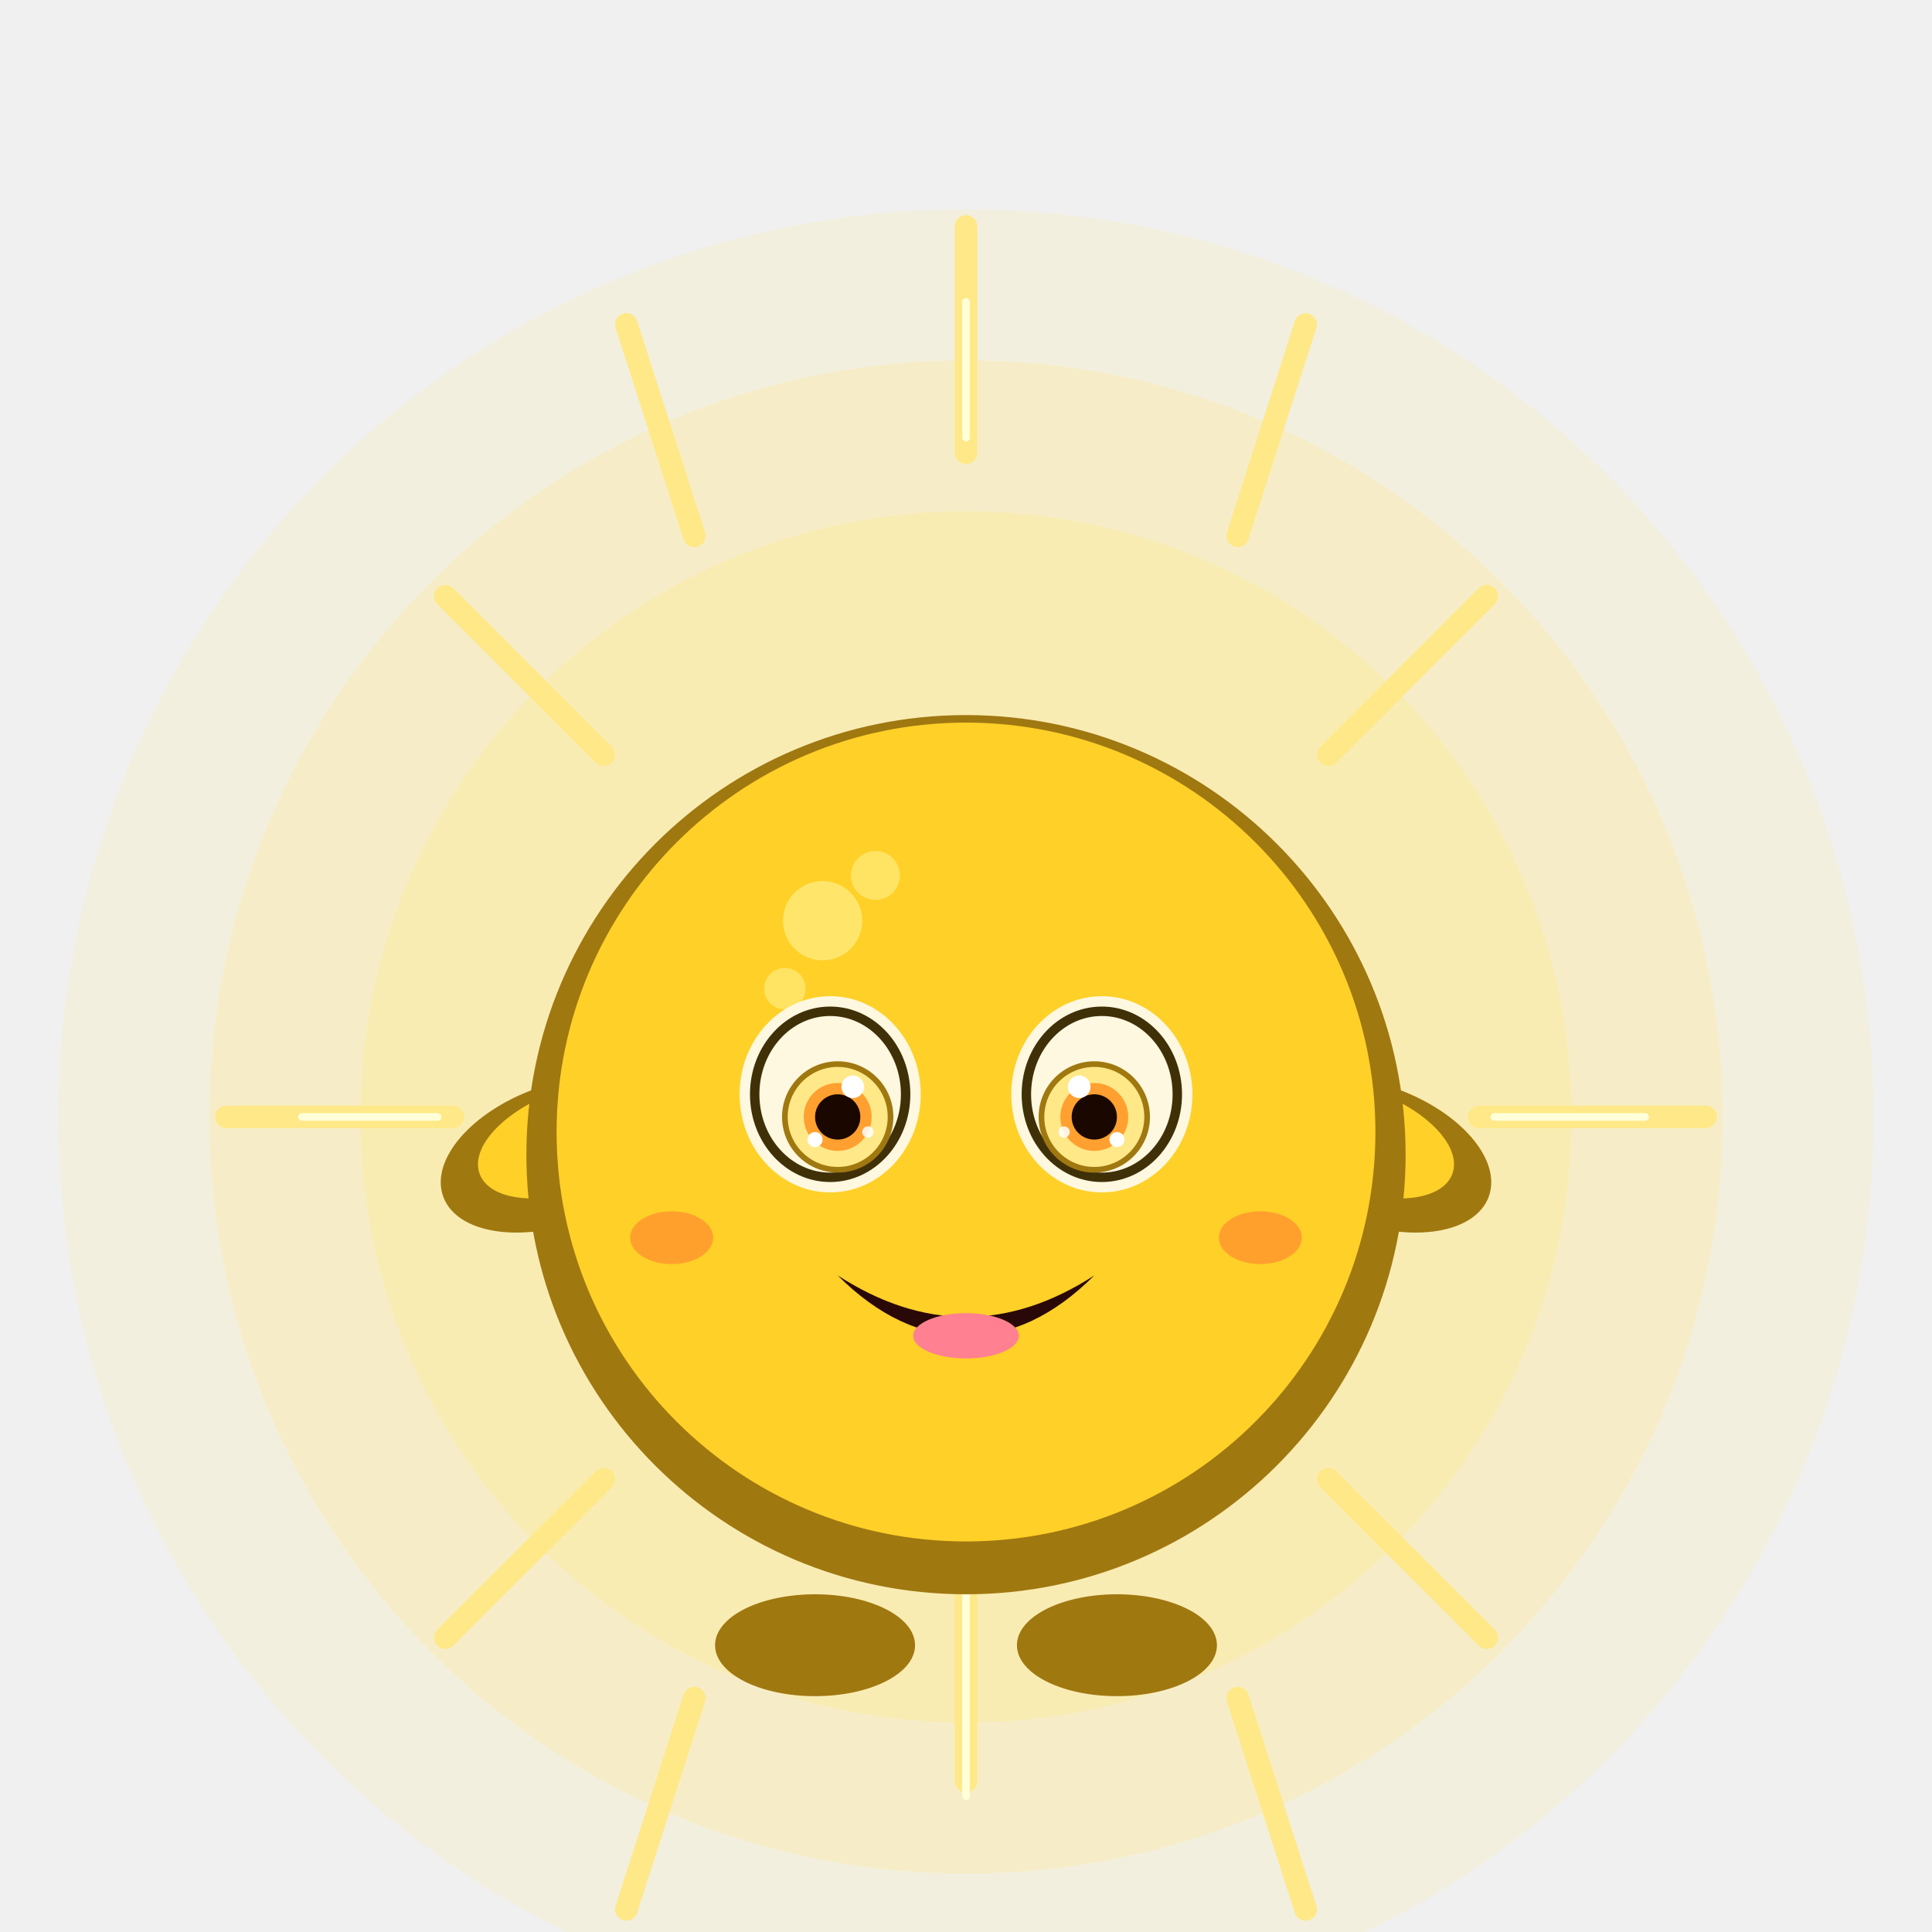
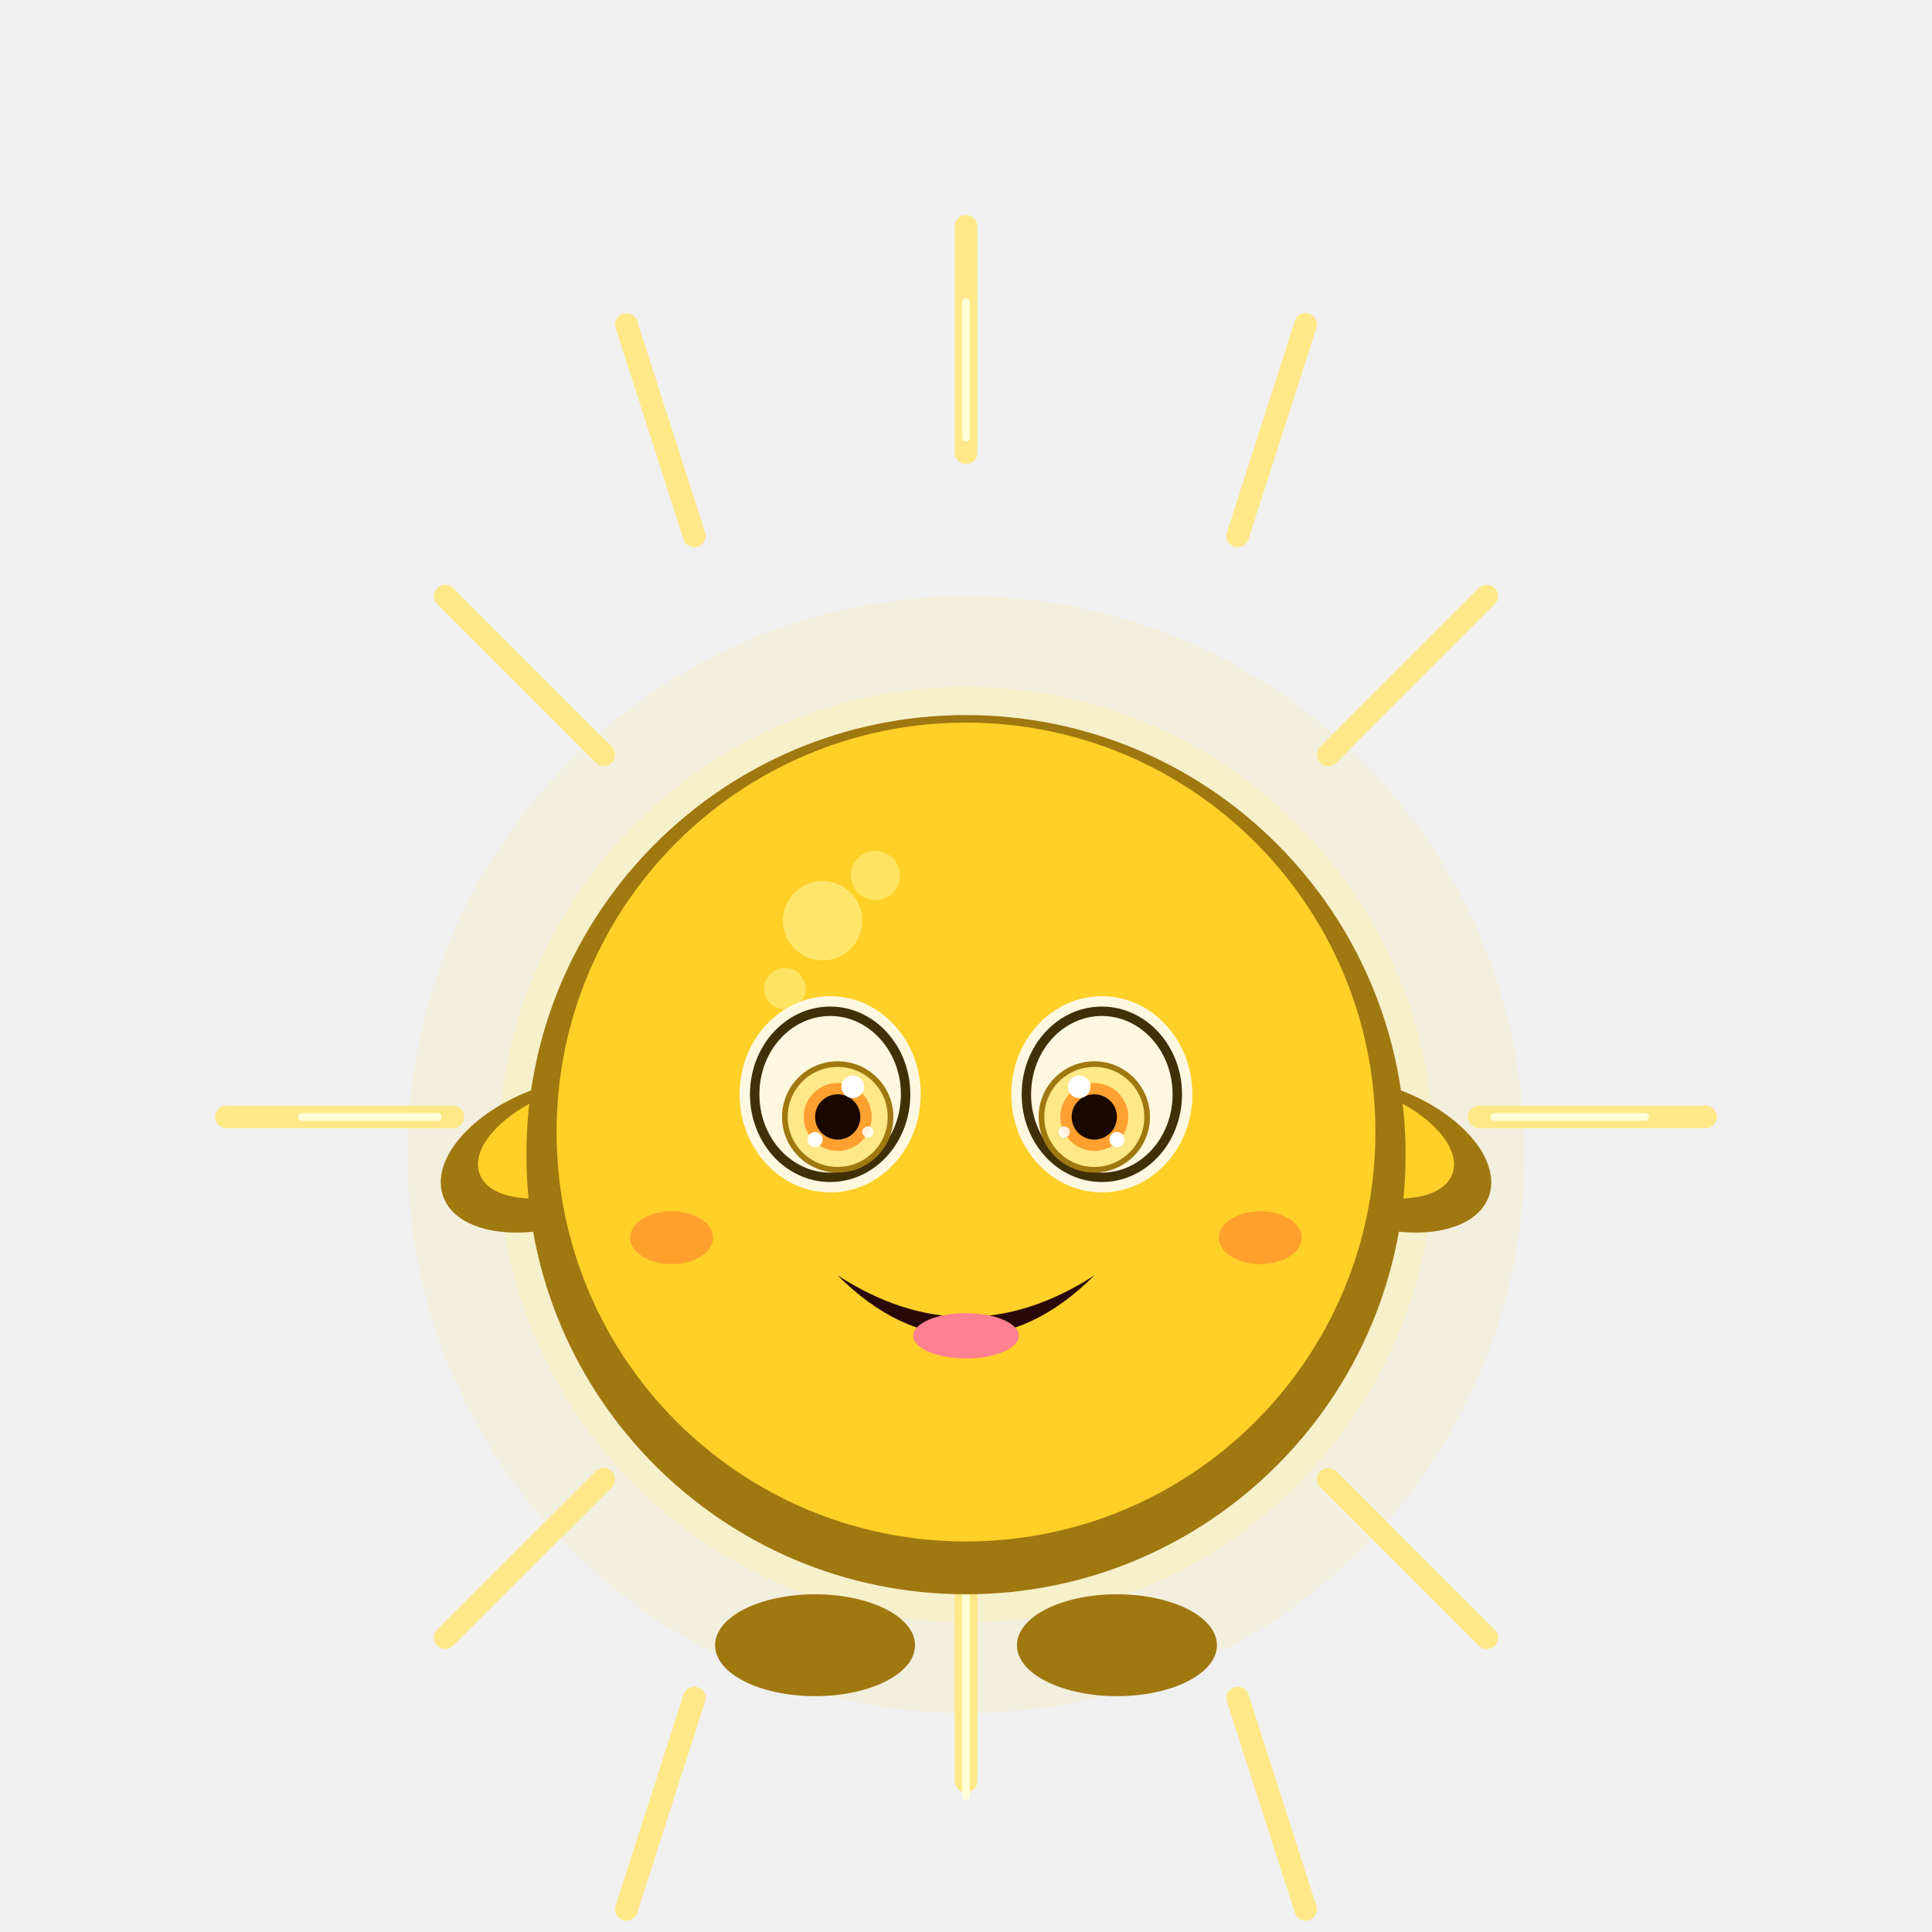
<svg xmlns="http://www.w3.org/2000/svg" viewBox="0 0 512 512" width="512" height="512">
  <style>
    .body-base       { fill: #ffd028; }
    .body-base       { stroke: #ffd028; }
    .body-shadow     { fill: #a07810; }
    .body-shadow     { stroke: #a07810; }
    .body-highlight  { fill: #fff088; }
    .body-highlight  { stroke: #fff088; }
    .body-stroke     { fill: #403008; }
    .body-stroke     { stroke: #403008; }
    .accent-base     { fill: #ffe888; }
    .accent-base     { stroke: #ffe888; }
    .accent-shadow   { fill: #a08820; }
    .accent-shadow   { stroke: #a08820; }
    .accent-highlight{ fill: #ffffd8; }
    .accent-highlight{ stroke: #ffffd8; }
    .eye-iris        { fill: #ffa030; }
    .eye-pupil       { fill: #1a0800; }
    .eye-highlight   { fill: #ffffff; }
    .eye-sclera      { fill: #fff8e0; }
    .mouth-interior  { fill: #2a0808; }
    .tongue          { fill: #ff8090; }
  </style>
-   <circle cx="256" cy="296" r="240" class="accent-base" opacity="0.18" />
-   <circle cx="256" cy="296" r="200" class="accent-base" opacity="0.25" />
-   <circle cx="256" cy="296" r="160" class="accent-base" opacity="0.32" />
+   <circle cx="256" cy="306" r="148" fill="#ffe888" opacity="0.18" />
+   <circle cx="256" cy="306" r="124" fill="#fff088" opacity="0.22" />
  <g stroke="#ffe888" stroke-width="6" stroke-linecap="round">
    <line x1="256" y1="60" x2="256" y2="120" />
    <line x1="256" y1="472" x2="256" y2="412" />
    <line x1="60" y1="296" x2="120" y2="296" />
    <line x1="452" y1="296" x2="392" y2="296" />
    <line x1="118" y1="158" x2="160" y2="200" />
    <line x1="394" y1="434" x2="352" y2="392" />
    <line x1="118" y1="434" x2="160" y2="392" />
    <line x1="394" y1="158" x2="352" y2="200" />
    <line x1="166" y1="86" x2="184" y2="142" />
    <line x1="346" y1="506" x2="328" y2="450" />
    <line x1="346" y1="86" x2="328" y2="142" />
    <line x1="166" y1="506" x2="184" y2="450" />
  </g>
  <g stroke="#ffffd8" stroke-width="2" stroke-linecap="round">
    <line x1="256" y1="80" x2="256" y2="116" />
    <line x1="256" y1="476" x2="256" y2="416" />
    <line x1="80" y1="296" x2="116" y2="296" />
    <line x1="436" y1="296" x2="396" y2="296" />
  </g>
  <ellipse cx="216" cy="436" rx="26" ry="13" class="body-shadow" />
  <ellipse cx="296" cy="436" rx="26" ry="13" class="body-shadow" />
  <ellipse cx="148" cy="306" rx="32" ry="18" class="body-shadow" transform="rotate(-20 148 306)" />
  <ellipse cx="152" cy="302" rx="26" ry="13" class="body-base" transform="rotate(-20 152 302)" />
  <ellipse cx="364" cy="306" rx="32" ry="18" class="body-shadow" transform="rotate(20 364 306)" />
  <ellipse cx="360" cy="302" rx="26" ry="13" class="body-base" transform="rotate(20 360 302)" />
  <circle cx="256" cy="306" r="116" class="body-shadow" />
  <circle cx="256" cy="300" r="108" class="body-base" />
  <circle cx="218" cy="244" r="10" class="body-highlight" opacity="0.7" />
  <circle cx="232" cy="232" r="6" class="body-highlight" opacity="0.6" />
  <circle cx="208" cy="262" r="5" class="body-highlight" opacity="0.6" />
  <ellipse cx="220" cy="290" rx="24" ry="26" class="eye-sclera" stroke="none" />
  <ellipse cx="220" cy="290" rx="20" ry="22" fill="none" stroke="#403008" stroke-width="2.5" />
  <circle cx="222" cy="296" r="14" class="accent-base" />
  <circle cx="222" cy="296" r="14" fill="none" stroke="#a07810" stroke-width="1.5" />
  <circle cx="222" cy="296" r="9" class="eye-iris" />
  <circle cx="222" cy="296" r="6" class="eye-pupil" />
  <circle cx="226" cy="288" r="3" class="eye-highlight" stroke="none" />
  <circle cx="216" cy="302" r="2" class="eye-highlight" stroke="none" />
  <circle cx="230" cy="300" r="1.5" class="eye-highlight" stroke="none" opacity="0.85" />
  <ellipse cx="292" cy="290" rx="24" ry="26" class="eye-sclera" stroke="none" />
  <ellipse cx="292" cy="290" rx="20" ry="22" fill="none" stroke="#403008" stroke-width="2.5" />
  <circle cx="290" cy="296" r="14" class="accent-base" />
  <circle cx="290" cy="296" r="14" fill="none" stroke="#a07810" stroke-width="1.5" />
  <circle cx="290" cy="296" r="9" class="eye-iris" />
  <circle cx="290" cy="296" r="6" class="eye-pupil" />
  <circle cx="286" cy="288" r="3" class="eye-highlight" stroke="none" />
  <circle cx="296" cy="302" r="2" class="eye-highlight" stroke="none" />
  <circle cx="282" cy="300" r="1.5" class="eye-highlight" stroke="none" opacity="0.85" />
  <path d="M222,338 Q256,360 290,338 Q274,354 256,354 Q238,354 222,338 Z" class="mouth-interior" />
  <ellipse cx="256" cy="354" rx="14" ry="6" class="tongue" stroke="none" />
  <ellipse cx="178" cy="328" rx="11" ry="7" fill="#ff8030" opacity="0.6" stroke="none" />
  <ellipse cx="334" cy="328" rx="11" ry="7" fill="#ff8030" opacity="0.6" stroke="none" />
</svg>
